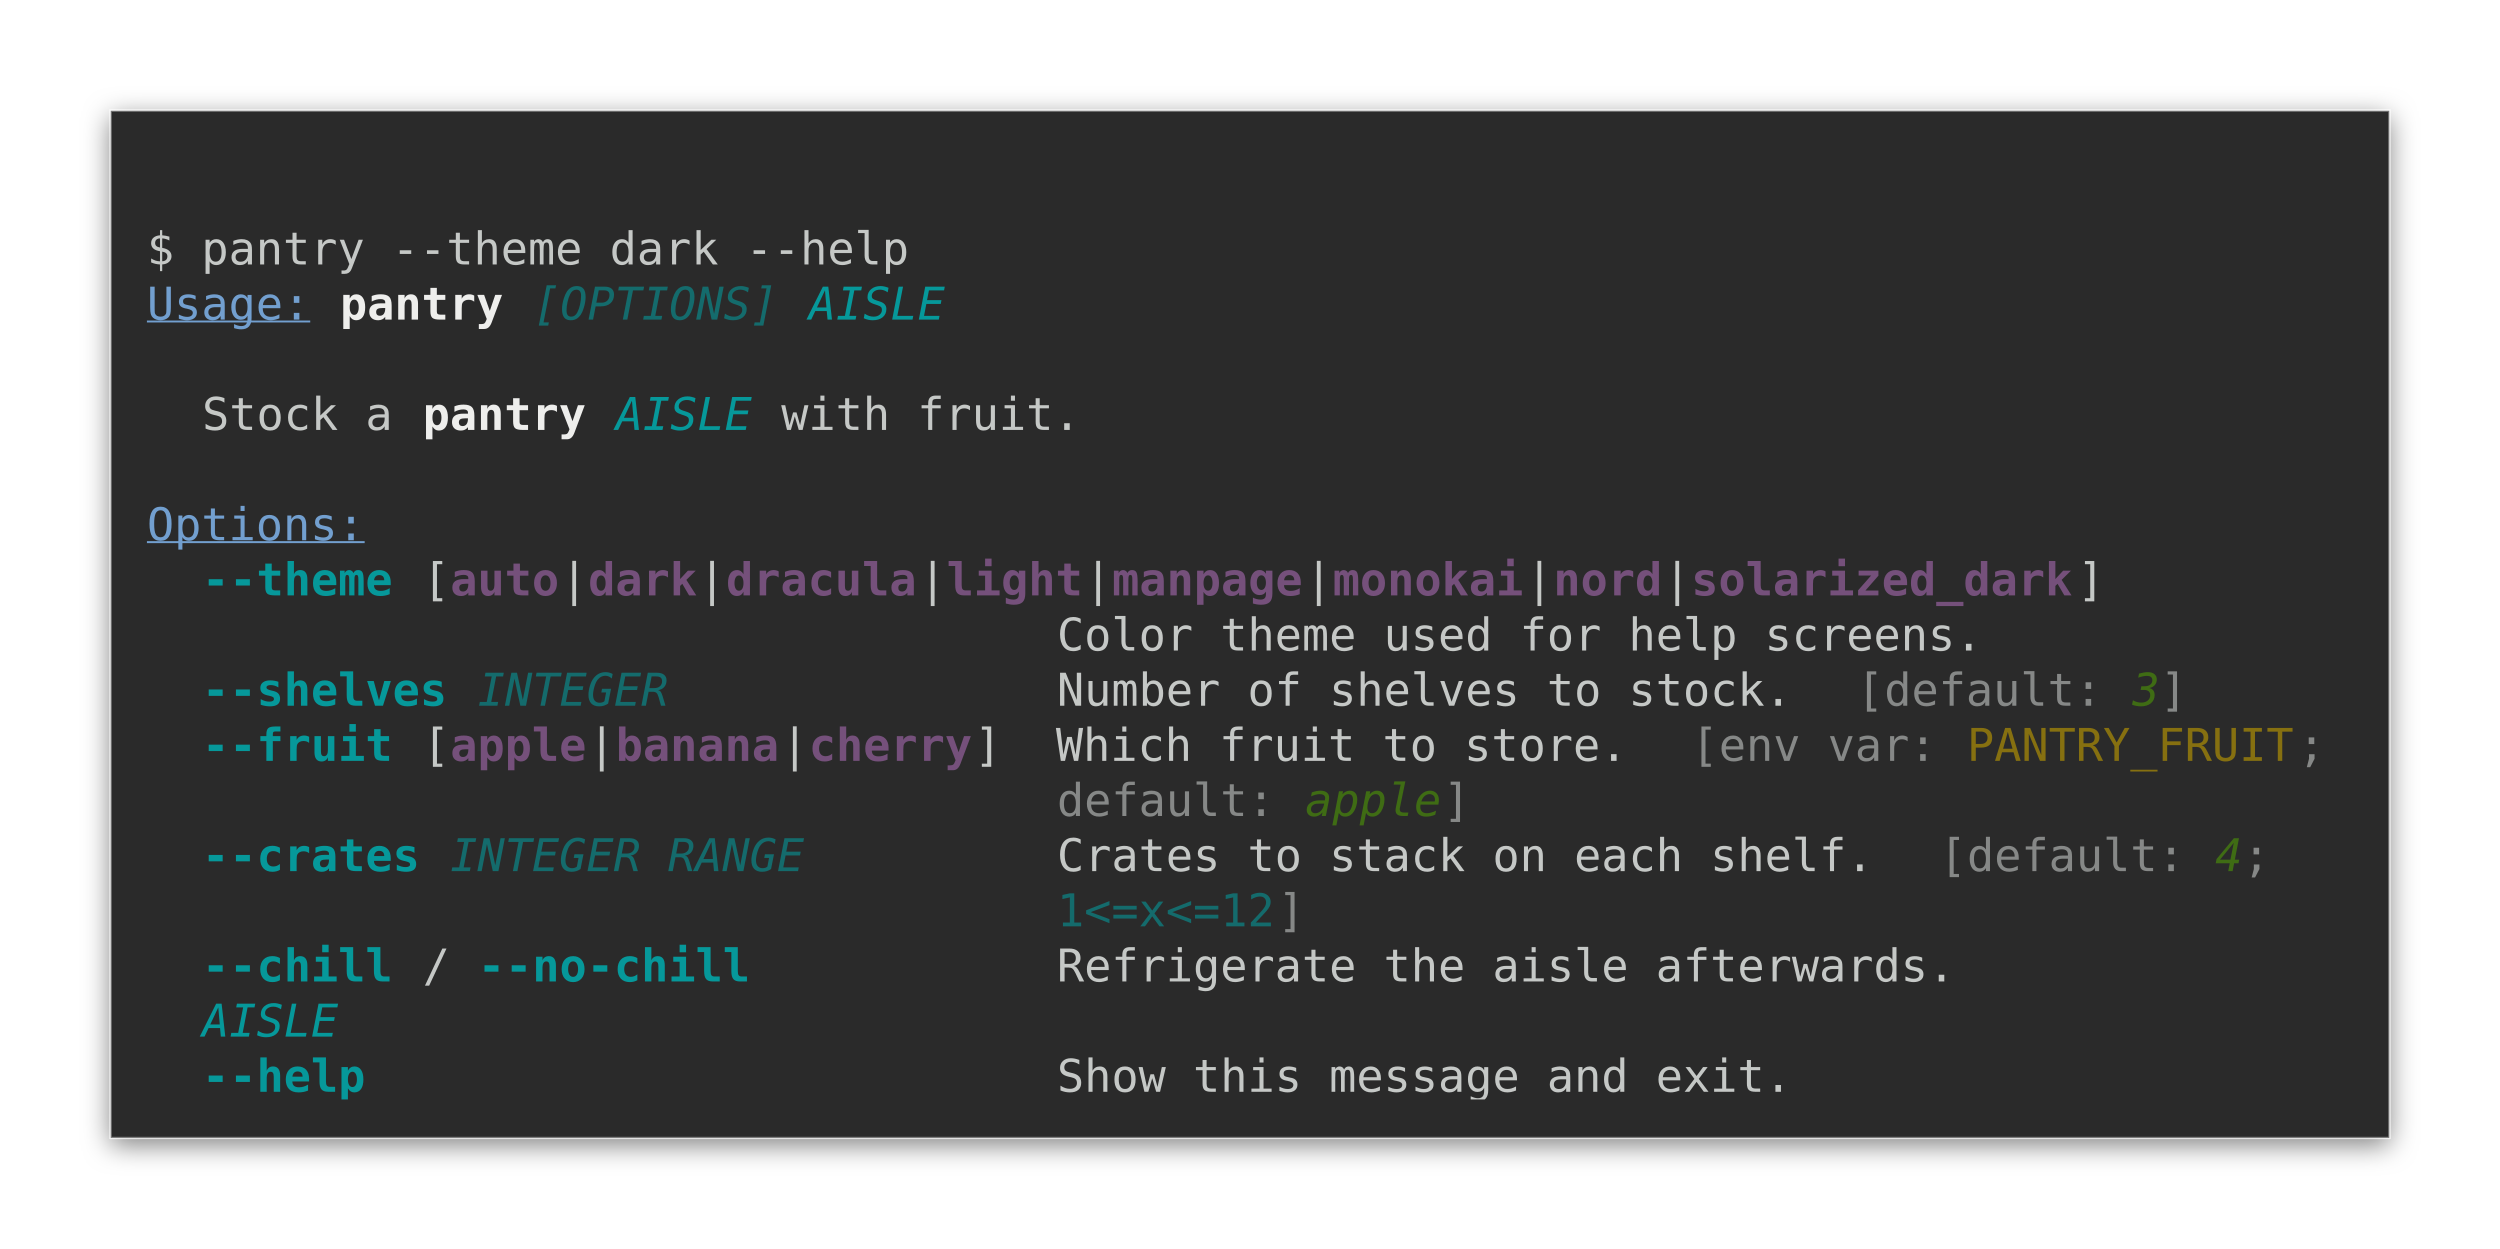
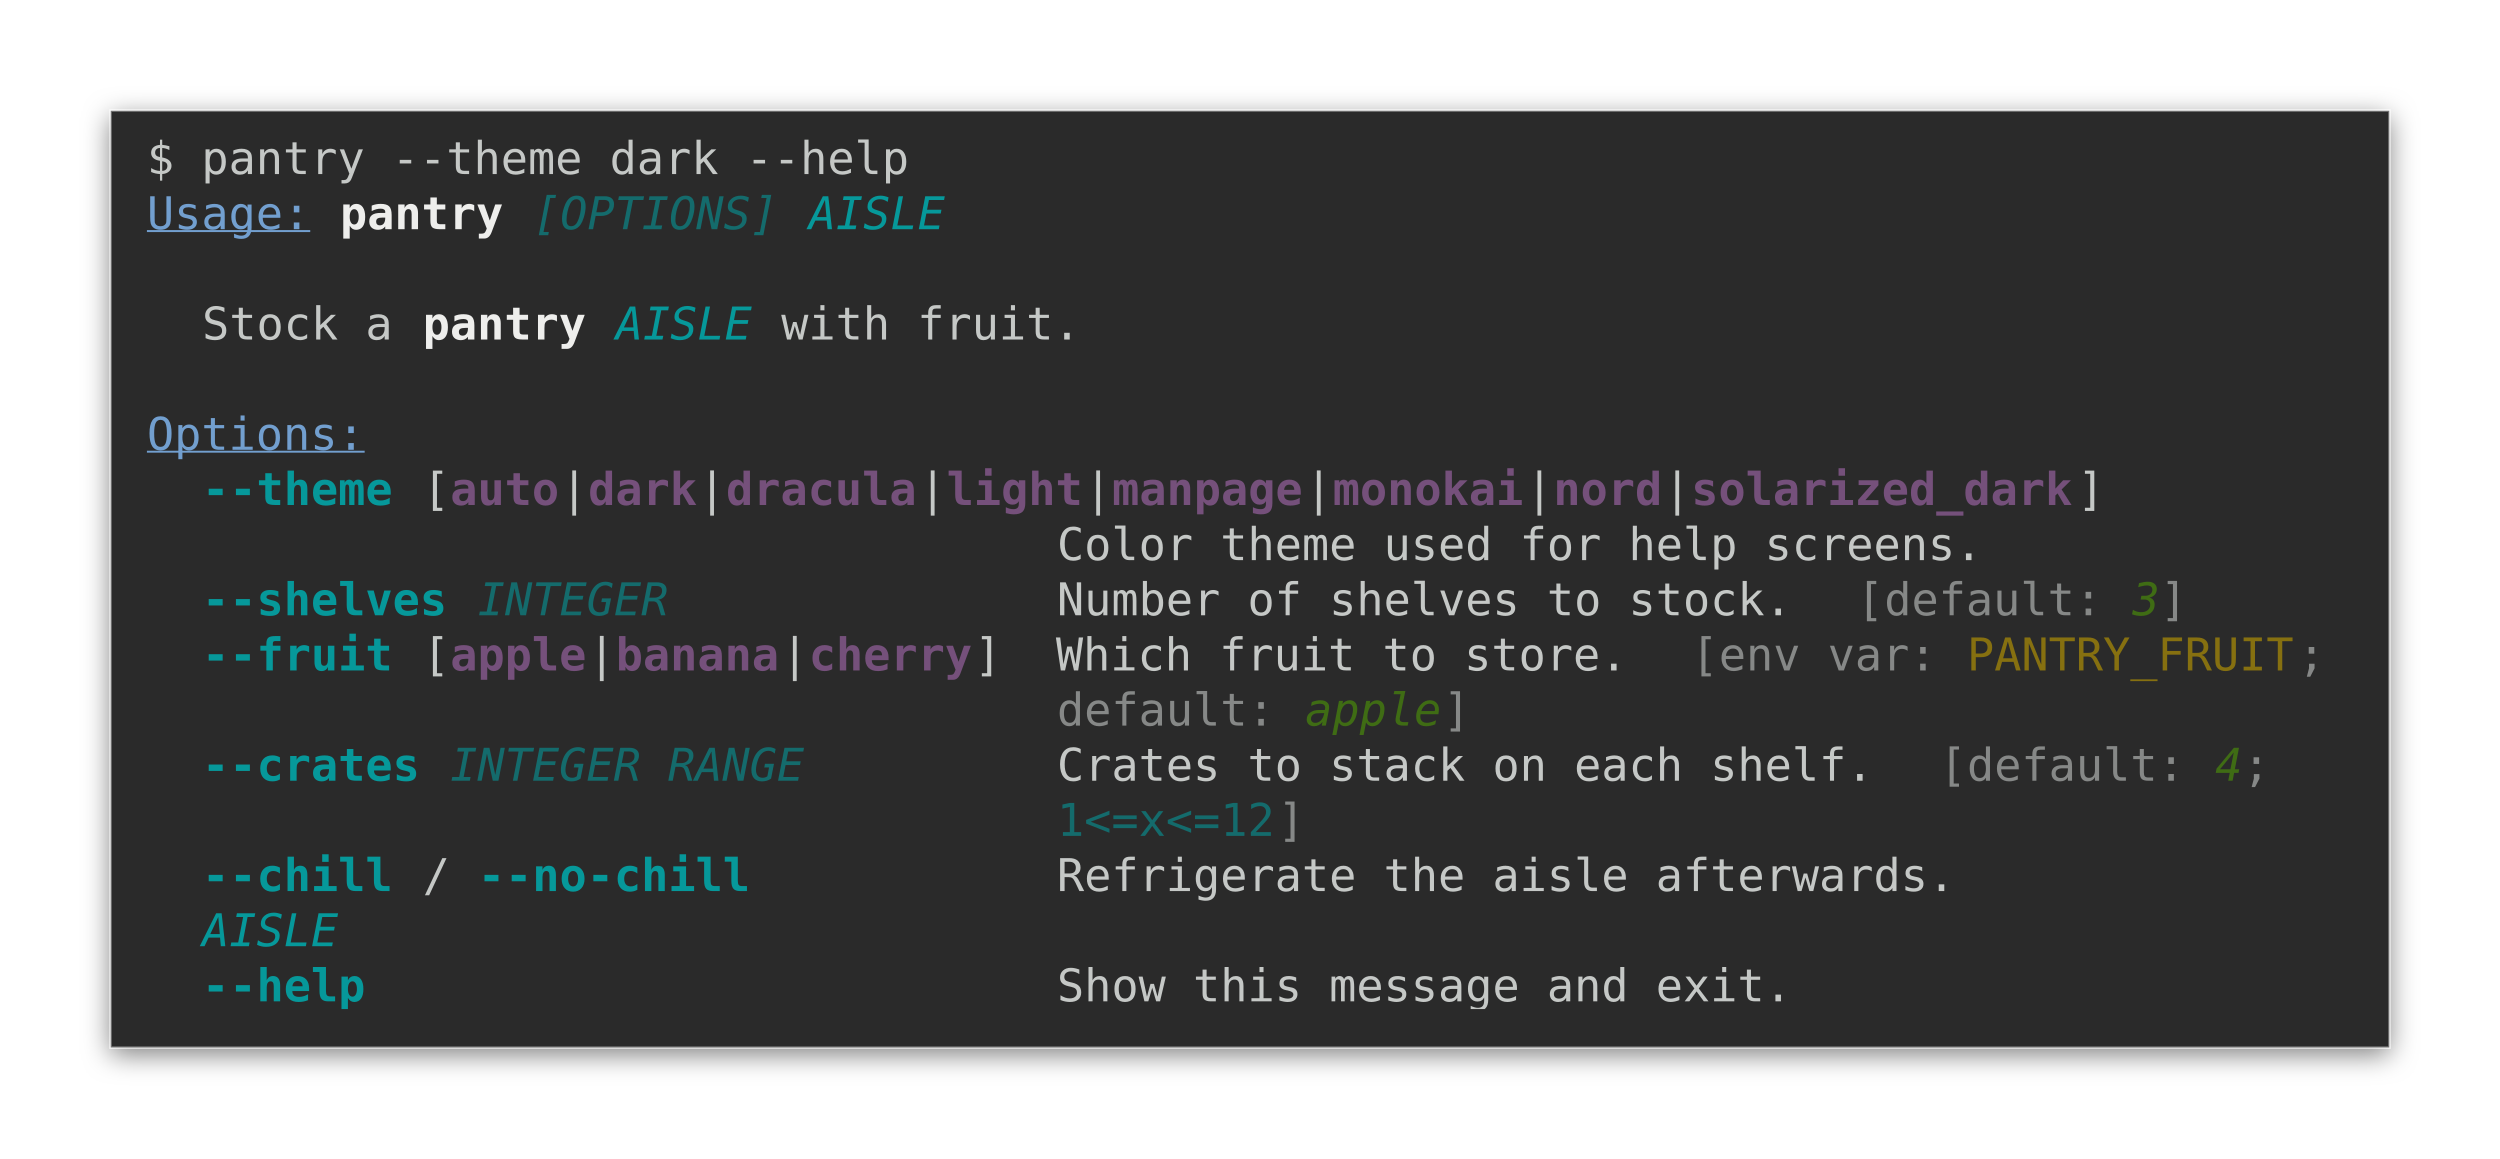
- <svg xmlns="http://www.w3.org/2000/svg" class="rich-terminal" viewBox="0 0 1106 552.4">
+ <svg xmlns="http://www.w3.org/2000/svg" class="rich-terminal" viewBox="0 0 1106 512.4">
  <style>

    .preset-plain-screen-matrix {
        font-family: 'Fira Code', 'Cascadia Code', Menlo, Consolas, monospace;
        font-size: 20px;
        line-height: 24.4px;
        font-variant-east-asian: full-width;
    }

    .preset-plain-screen-title {
        font-size: 18px;
        font-weight: bold;
        font-family: arial;
    }

    .preset-plain-screen-r1 { fill: #c5c8c6 }
.preset-plain-screen-r2 { fill: #729fcf;text-decoration: underline; }
.preset-plain-screen-r3 { fill: #eeeeec;font-weight: bold }
.preset-plain-screen-r4 { fill: #146b6c;font-style: italic; }
.preset-plain-screen-r5 { fill: #06989a;font-style: italic; }
.preset-plain-screen-r6 { fill: #06989a;font-weight: bold }
.preset-plain-screen-r7 { fill: #75507b;font-weight: bold }
.preset-plain-screen-r8 { fill: #868887 }
.preset-plain-screen-r9 { fill: #3f6c14;font-style: italic; }
.preset-plain-screen-r10 { fill: #867010 }
.preset-plain-screen-r11 { fill: #146b6c }
    </style>
  <defs>
    <clipPath id="preset-plain-screen-clip-terminal">
      <rect x="0" y="0" width="975.0" height="389.4" />
    </clipPath>
    <clipPath id="preset-plain-screen-line-0">
      <rect x="0" y="1.5" width="976" height="24.65" />
    </clipPath>
    <clipPath id="preset-plain-screen-line-1">
      <rect x="0" y="25.9" width="976" height="24.65" />
    </clipPath>
    <clipPath id="preset-plain-screen-line-2">
      <rect x="0" y="50.3" width="976" height="24.65" />
    </clipPath>
    <clipPath id="preset-plain-screen-line-3">
      <rect x="0" y="74.7" width="976" height="24.65" />
    </clipPath>
    <clipPath id="preset-plain-screen-line-4">
      <rect x="0" y="99.1" width="976" height="24.65" />
    </clipPath>
    <clipPath id="preset-plain-screen-line-5">
      <rect x="0" y="123.5" width="976" height="24.65" />
    </clipPath>
    <clipPath id="preset-plain-screen-line-6">
      <rect x="0" y="147.9" width="976" height="24.65" />
    </clipPath>
    <clipPath id="preset-plain-screen-line-7">
      <rect x="0" y="172.3" width="976" height="24.65" />
    </clipPath>
    <clipPath id="preset-plain-screen-line-8">
      <rect x="0" y="196.7" width="976" height="24.65" />
    </clipPath>
    <clipPath id="preset-plain-screen-line-9">
      <rect x="0" y="221.1" width="976" height="24.65" />
    </clipPath>
    <clipPath id="preset-plain-screen-line-10">
      <rect x="0" y="245.5" width="976" height="24.65" />
    </clipPath>
    <clipPath id="preset-plain-screen-line-11">
      <rect x="0" y="269.9" width="976" height="24.65" />
    </clipPath>
    <clipPath id="preset-plain-screen-line-12">
      <rect x="0" y="294.3" width="976" height="24.65" />
    </clipPath>
    <clipPath id="preset-plain-screen-line-13">
      <rect x="0" y="318.7" width="976" height="24.65" />
    </clipPath>
    <clipPath id="preset-plain-screen-line-14">
      <rect x="0" y="343.1" width="976" height="24.65" />
    </clipPath>
    <filter id="preset-plain-screen-shadow" x="-50%" y="-50%" width="200%" height="200%">
      <feDropShadow dx="0" dy="3" stdDeviation="6" flood-color="rgba(0,0,0,0.5)" />
    </filter>
  </defs>
  <g transform="translate(48, 48)">
-     <rect fill="#292929" stroke="rgba(255,255,255,0.35)" stroke-width="1" x="1" y="1" width="1008" height="454.4" rx="0" filter="url(#preset-plain-screen-shadow)" />
-     <g transform="translate(17, 49)" clip-path="url(#preset-plain-screen-clip-terminal)">
+     <rect fill="#292929" stroke="rgba(255,255,255,0.35)" stroke-width="1" x="1" y="1" width="1008" height="414.4" rx="0" filter="url(#preset-plain-screen-shadow)" />
+     <g transform="translate(17, 9)" clip-path="url(#preset-plain-screen-clip-terminal)">
      <g class="preset-plain-screen-matrix">
        <text class="preset-plain-screen-r1" x="0" y="20" textLength="341.6" clip-path="url(#preset-plain-screen-line-0)">$ pantry --theme dark --help</text>
        <text class="preset-plain-screen-r1" x="976" y="20" textLength="12.2" clip-path="url(#preset-plain-screen-line-0)">
</text>
        <text class="preset-plain-screen-r2" x="0" y="44.4" textLength="73.2" clip-path="url(#preset-plain-screen-line-1)">Usage:</text>
        <text class="preset-plain-screen-r3" x="85.4" y="44.4" textLength="73.2" clip-path="url(#preset-plain-screen-line-1)">pantry</text>
        <text class="preset-plain-screen-r4" x="170.8" y="44.4" textLength="109.8" clip-path="url(#preset-plain-screen-line-1)">[OPTIONS]</text>
        <text class="preset-plain-screen-r5" x="292.8" y="44.4" textLength="61" clip-path="url(#preset-plain-screen-line-1)">AISLE</text>
        <text class="preset-plain-screen-r1" x="976" y="44.4" textLength="12.2" clip-path="url(#preset-plain-screen-line-1)">
</text>
        <text class="preset-plain-screen-r1" x="976" y="68.8" textLength="12.2" clip-path="url(#preset-plain-screen-line-2)">
</text>
        <text class="preset-plain-screen-r1" x="24.4" y="93.2" textLength="85.4" clip-path="url(#preset-plain-screen-line-3)">Stock a</text>
        <text class="preset-plain-screen-r3" x="122" y="93.2" textLength="73.2" clip-path="url(#preset-plain-screen-line-3)">pantry</text>
        <text class="preset-plain-screen-r5" x="207.4" y="93.2" textLength="61" clip-path="url(#preset-plain-screen-line-3)">AISLE</text>
        <text class="preset-plain-screen-r1" x="280.6" y="93.2" textLength="134.2" clip-path="url(#preset-plain-screen-line-3)">with fruit.</text>
        <text class="preset-plain-screen-r1" x="976" y="93.2" textLength="12.2" clip-path="url(#preset-plain-screen-line-3)">
</text>
        <text class="preset-plain-screen-r1" x="976" y="117.6" textLength="12.2" clip-path="url(#preset-plain-screen-line-4)">
</text>
        <text class="preset-plain-screen-r2" x="0" y="142" textLength="97.6" clip-path="url(#preset-plain-screen-line-5)">Options:</text>
        <text class="preset-plain-screen-r1" x="976" y="142" textLength="12.2" clip-path="url(#preset-plain-screen-line-5)">
</text>
        <text class="preset-plain-screen-r6" x="24.4" y="166.4" textLength="85.4" clip-path="url(#preset-plain-screen-line-6)">--theme</text>
        <text class="preset-plain-screen-r1" x="122" y="166.4" textLength="12.2" clip-path="url(#preset-plain-screen-line-6)">[</text>
        <text class="preset-plain-screen-r7" x="134.2" y="166.4" textLength="48.8" clip-path="url(#preset-plain-screen-line-6)">auto</text>
        <text class="preset-plain-screen-r1" x="183" y="166.4" textLength="12.2" clip-path="url(#preset-plain-screen-line-6)">|</text>
        <text class="preset-plain-screen-r7" x="195.2" y="166.4" textLength="48.8" clip-path="url(#preset-plain-screen-line-6)">dark</text>
        <text class="preset-plain-screen-r1" x="244" y="166.4" textLength="12.2" clip-path="url(#preset-plain-screen-line-6)">|</text>
        <text class="preset-plain-screen-r7" x="256.2" y="166.4" textLength="85.4" clip-path="url(#preset-plain-screen-line-6)">dracula</text>
        <text class="preset-plain-screen-r1" x="341.6" y="166.4" textLength="12.2" clip-path="url(#preset-plain-screen-line-6)">|</text>
        <text class="preset-plain-screen-r7" x="353.8" y="166.4" textLength="61" clip-path="url(#preset-plain-screen-line-6)">light</text>
        <text class="preset-plain-screen-r1" x="414.8" y="166.4" textLength="12.2" clip-path="url(#preset-plain-screen-line-6)">|</text>
        <text class="preset-plain-screen-r7" x="427" y="166.4" textLength="85.4" clip-path="url(#preset-plain-screen-line-6)">manpage</text>
        <text class="preset-plain-screen-r1" x="512.4" y="166.4" textLength="12.2" clip-path="url(#preset-plain-screen-line-6)">|</text>
        <text class="preset-plain-screen-r7" x="524.6" y="166.4" textLength="85.4" clip-path="url(#preset-plain-screen-line-6)">monokai</text>
        <text class="preset-plain-screen-r1" x="610" y="166.4" textLength="12.2" clip-path="url(#preset-plain-screen-line-6)">|</text>
        <text class="preset-plain-screen-r7" x="622.2" y="166.4" textLength="48.8" clip-path="url(#preset-plain-screen-line-6)">nord</text>
        <text class="preset-plain-screen-r1" x="671" y="166.4" textLength="12.2" clip-path="url(#preset-plain-screen-line-6)">|</text>
        <text class="preset-plain-screen-r7" x="683.2" y="166.4" textLength="170.8" clip-path="url(#preset-plain-screen-line-6)">solarized_dark</text>
        <text class="preset-plain-screen-r1" x="854" y="166.4" textLength="12.2" clip-path="url(#preset-plain-screen-line-6)">]</text>
        <text class="preset-plain-screen-r1" x="976" y="166.4" textLength="12.2" clip-path="url(#preset-plain-screen-line-6)">
</text>
        <text class="preset-plain-screen-r1" x="402.6" y="190.8" textLength="414.8" clip-path="url(#preset-plain-screen-line-7)">Color theme used for help screens.</text>
        <text class="preset-plain-screen-r1" x="976" y="190.8" textLength="12.2" clip-path="url(#preset-plain-screen-line-7)">
</text>
        <text class="preset-plain-screen-r6" x="24.4" y="215.2" textLength="109.8" clip-path="url(#preset-plain-screen-line-8)">--shelves</text>
        <text class="preset-plain-screen-r4" x="146.4" y="215.2" textLength="85.4" clip-path="url(#preset-plain-screen-line-8)">INTEGER</text>
        <text class="preset-plain-screen-r1" x="402.6" y="215.2" textLength="329.4" clip-path="url(#preset-plain-screen-line-8)">Number of shelves to stock.</text>
        <text class="preset-plain-screen-r8" x="756.4" y="215.2" textLength="12.2" clip-path="url(#preset-plain-screen-line-8)">[</text>
        <text class="preset-plain-screen-r8" x="768.6" y="215.2" textLength="97.6" clip-path="url(#preset-plain-screen-line-8)">default:</text>
        <text class="preset-plain-screen-r9" x="878.4" y="215.2" textLength="12.2" clip-path="url(#preset-plain-screen-line-8)">3</text>
        <text class="preset-plain-screen-r8" x="890.6" y="215.2" textLength="12.2" clip-path="url(#preset-plain-screen-line-8)">]</text>
        <text class="preset-plain-screen-r1" x="976" y="215.2" textLength="12.2" clip-path="url(#preset-plain-screen-line-8)">
</text>
        <text class="preset-plain-screen-r6" x="24.4" y="239.6" textLength="85.4" clip-path="url(#preset-plain-screen-line-9)">--fruit</text>
        <text class="preset-plain-screen-r1" x="122" y="239.6" textLength="12.2" clip-path="url(#preset-plain-screen-line-9)">[</text>
        <text class="preset-plain-screen-r7" x="134.2" y="239.6" textLength="61" clip-path="url(#preset-plain-screen-line-9)">apple</text>
        <text class="preset-plain-screen-r1" x="195.2" y="239.6" textLength="12.2" clip-path="url(#preset-plain-screen-line-9)">|</text>
        <text class="preset-plain-screen-r7" x="207.4" y="239.6" textLength="73.2" clip-path="url(#preset-plain-screen-line-9)">banana</text>
        <text class="preset-plain-screen-r1" x="280.6" y="239.6" textLength="12.2" clip-path="url(#preset-plain-screen-line-9)">|</text>
        <text class="preset-plain-screen-r7" x="292.8" y="239.6" textLength="73.2" clip-path="url(#preset-plain-screen-line-9)">cherry</text>
        <text class="preset-plain-screen-r1" x="366" y="239.6" textLength="292.8" clip-path="url(#preset-plain-screen-line-9)">]  Which fruit to store.</text>
        <text class="preset-plain-screen-r8" x="683.2" y="239.6" textLength="12.2" clip-path="url(#preset-plain-screen-line-9)">[</text>
        <text class="preset-plain-screen-r8" x="695.4" y="239.6" textLength="97.6" clip-path="url(#preset-plain-screen-line-9)">env var:</text>
        <text class="preset-plain-screen-r10" x="805.2" y="239.6" textLength="146.4" clip-path="url(#preset-plain-screen-line-9)">PANTRY_FRUIT</text>
        <text class="preset-plain-screen-r8" x="951.6" y="239.6" textLength="12.2" clip-path="url(#preset-plain-screen-line-9)">;</text>
        <text class="preset-plain-screen-r1" x="976" y="239.6" textLength="12.2" clip-path="url(#preset-plain-screen-line-9)">
</text>
        <text class="preset-plain-screen-r8" x="402.6" y="264" textLength="97.6" clip-path="url(#preset-plain-screen-line-10)">default:</text>
        <text class="preset-plain-screen-r9" x="512.4" y="264" textLength="61" clip-path="url(#preset-plain-screen-line-10)">apple</text>
        <text class="preset-plain-screen-r8" x="573.4" y="264" textLength="12.2" clip-path="url(#preset-plain-screen-line-10)">]</text>
        <text class="preset-plain-screen-r1" x="976" y="264" textLength="12.2" clip-path="url(#preset-plain-screen-line-10)">
</text>
        <text class="preset-plain-screen-r6" x="24.4" y="288.4" textLength="97.6" clip-path="url(#preset-plain-screen-line-11)">--crates</text>
        <text class="preset-plain-screen-r4" x="134.2" y="288.4" textLength="158.6" clip-path="url(#preset-plain-screen-line-11)">INTEGER RANGE</text>
        <text class="preset-plain-screen-r1" x="402.6" y="288.4" textLength="366" clip-path="url(#preset-plain-screen-line-11)">Crates to stack on each shelf.</text>
        <text class="preset-plain-screen-r8" x="793" y="288.4" textLength="12.2" clip-path="url(#preset-plain-screen-line-11)">[</text>
        <text class="preset-plain-screen-r8" x="805.2" y="288.4" textLength="97.6" clip-path="url(#preset-plain-screen-line-11)">default:</text>
        <text class="preset-plain-screen-r9" x="915" y="288.4" textLength="12.2" clip-path="url(#preset-plain-screen-line-11)">4</text>
        <text class="preset-plain-screen-r8" x="927.2" y="288.4" textLength="12.2" clip-path="url(#preset-plain-screen-line-11)">;</text>
        <text class="preset-plain-screen-r1" x="976" y="288.4" textLength="12.2" clip-path="url(#preset-plain-screen-line-11)">
</text>
        <text class="preset-plain-screen-r11" x="402.6" y="312.8" textLength="97.6" clip-path="url(#preset-plain-screen-line-12)">1&lt;=x&lt;=12</text>
        <text class="preset-plain-screen-r8" x="500.2" y="312.8" textLength="12.2" clip-path="url(#preset-plain-screen-line-12)">]</text>
        <text class="preset-plain-screen-r1" x="976" y="312.8" textLength="12.2" clip-path="url(#preset-plain-screen-line-12)">
</text>
        <text class="preset-plain-screen-r6" x="24.4" y="337.2" textLength="85.4" clip-path="url(#preset-plain-screen-line-13)">--chill</text>
        <text class="preset-plain-screen-r1" x="122" y="337.2" textLength="12.2" clip-path="url(#preset-plain-screen-line-13)">/</text>
        <text class="preset-plain-screen-r6" x="146.4" y="337.2" textLength="122" clip-path="url(#preset-plain-screen-line-13)">--no-chill</text>
        <text class="preset-plain-screen-r1" x="402.6" y="337.2" textLength="402.6" clip-path="url(#preset-plain-screen-line-13)">Refrigerate the aisle afterwards.</text>
        <text class="preset-plain-screen-r1" x="976" y="337.2" textLength="12.2" clip-path="url(#preset-plain-screen-line-13)">
</text>
        <text class="preset-plain-screen-r5" x="24.4" y="361.6" textLength="61" clip-path="url(#preset-plain-screen-line-14)">AISLE</text>
        <text class="preset-plain-screen-r1" x="976" y="361.6" textLength="12.2" clip-path="url(#preset-plain-screen-line-14)">
</text>
        <text class="preset-plain-screen-r6" x="24.4" y="386" textLength="73.2" clip-path="url(#preset-plain-screen-line-15)">--help</text>
        <text class="preset-plain-screen-r1" x="402.6" y="386" textLength="329.4" clip-path="url(#preset-plain-screen-line-15)">Show this message and exit.</text>
        <text class="preset-plain-screen-r1" x="976" y="386" textLength="12.2" clip-path="url(#preset-plain-screen-line-15)">
</text>
      </g>
    </g>
  </g>
</svg>
